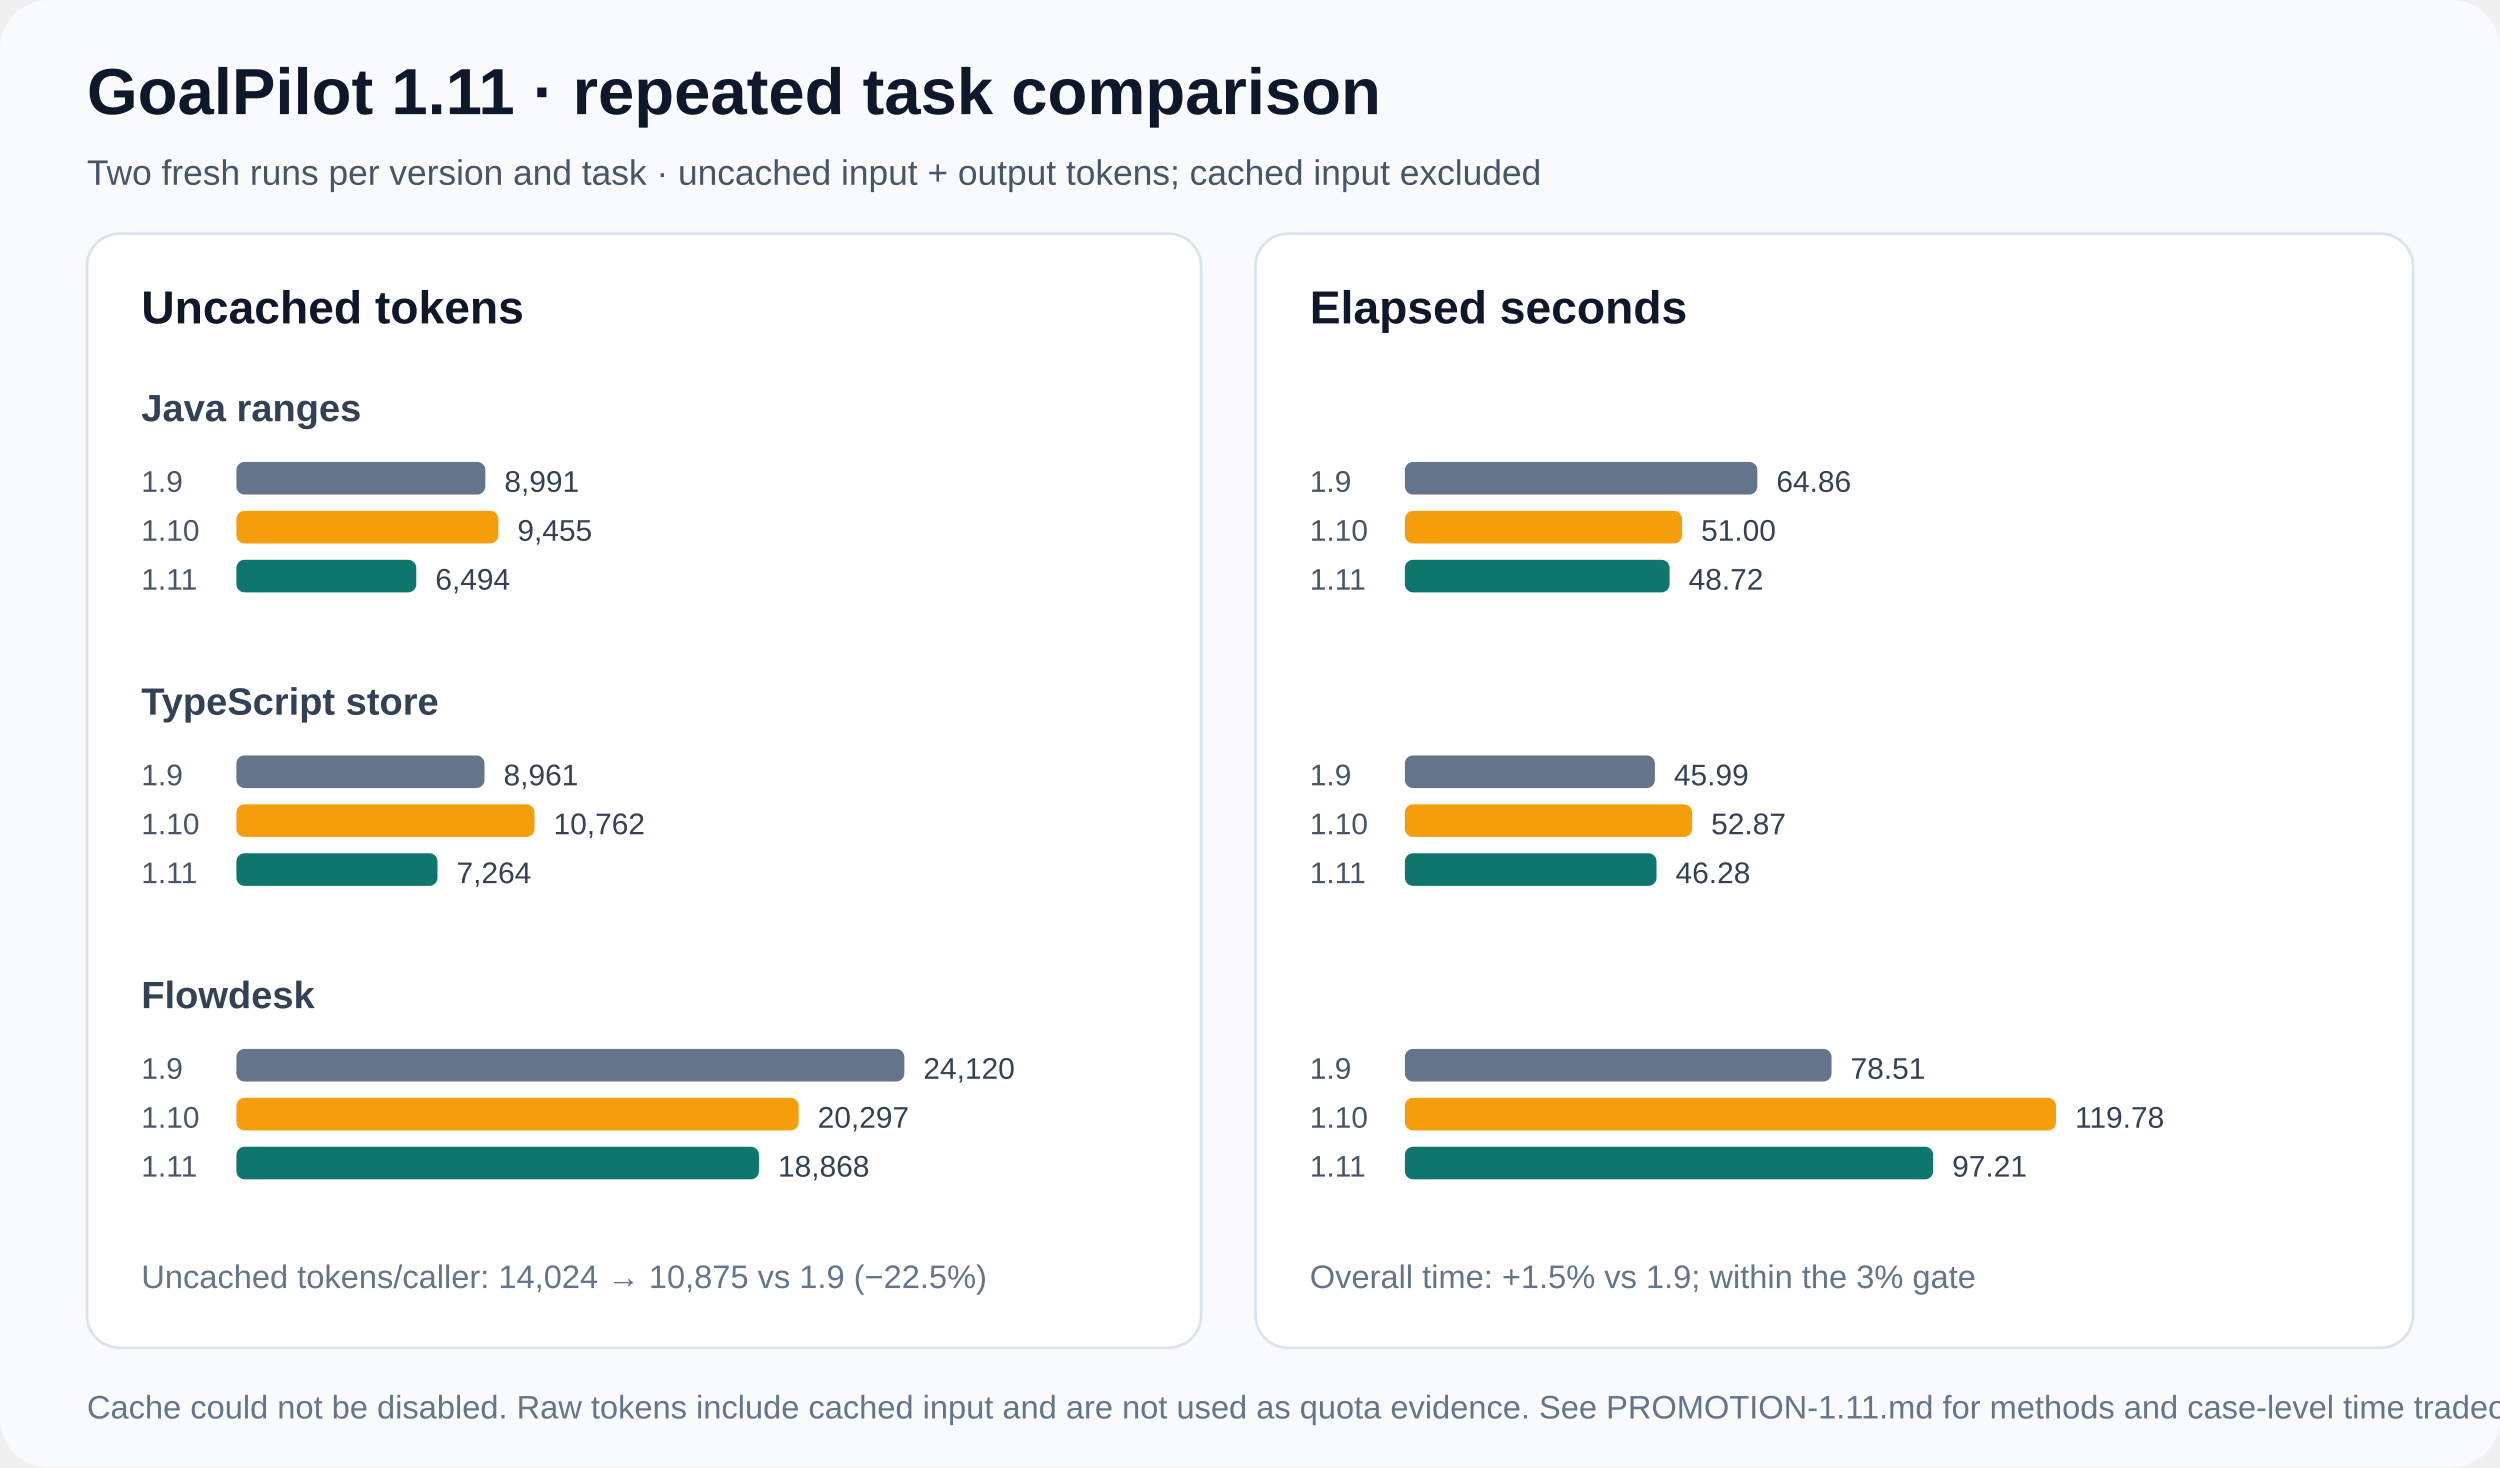
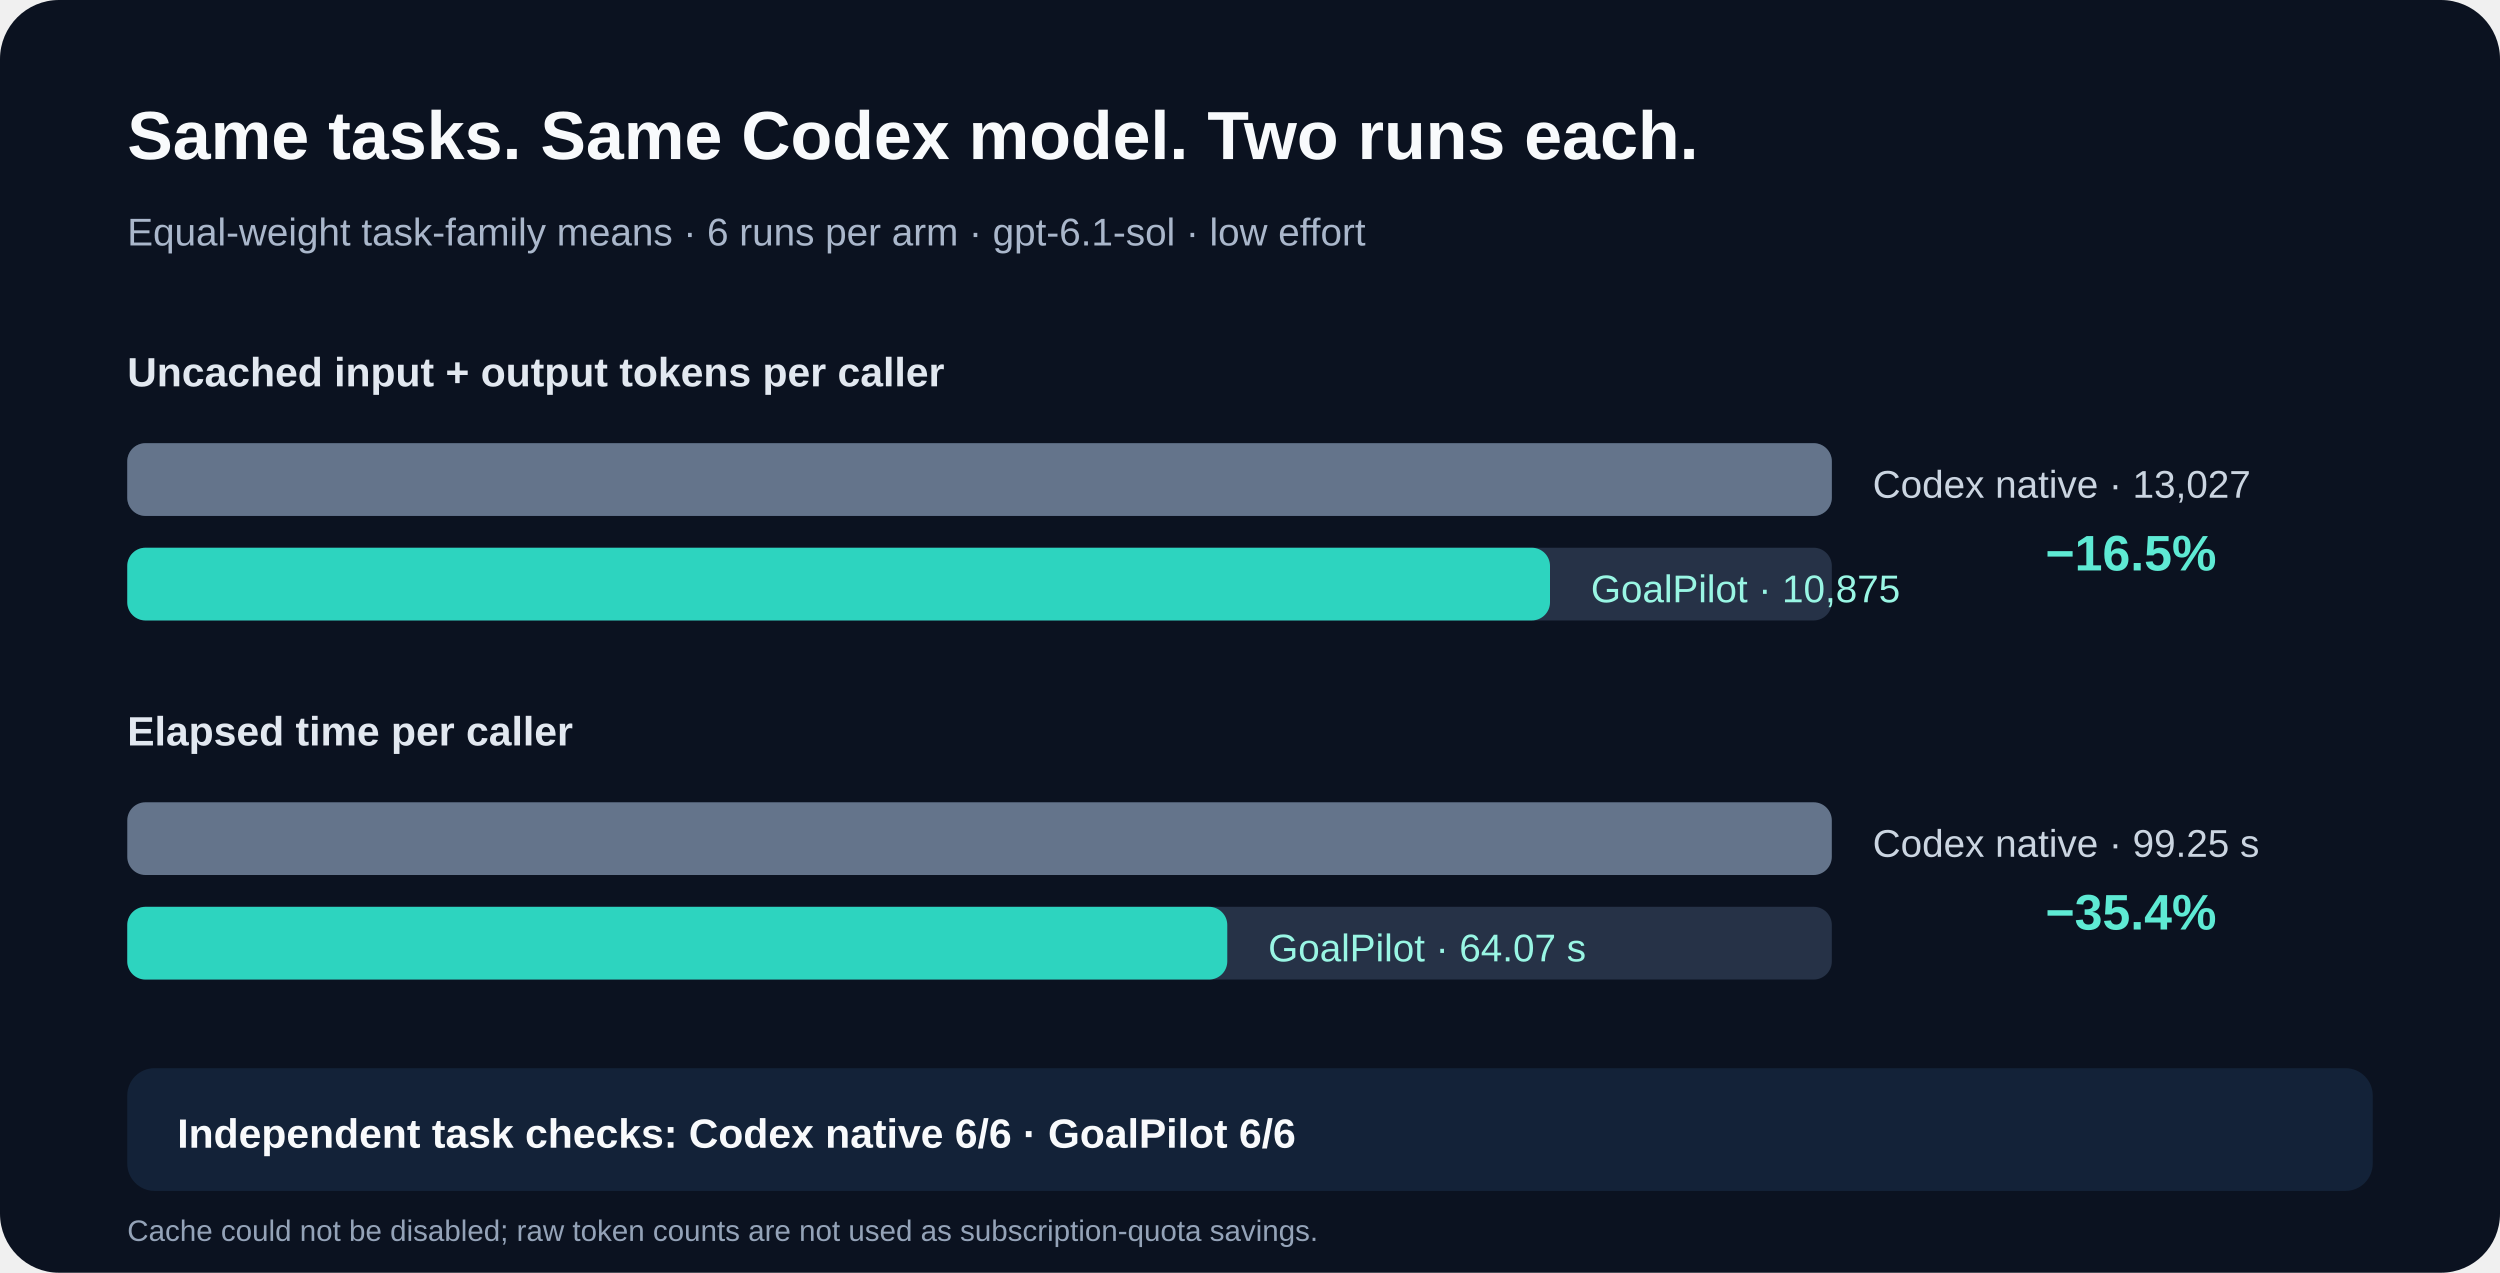
- <svg xmlns="http://www.w3.org/2000/svg" viewBox="0 0 920 540" role="img" aria-labelledby="title desc">
-   <rect width="920" height="540" rx="18" fill="#f8fafc" />
-   <text x="32" y="42" font-family="Arial,sans-serif" font-size="24" font-weight="700" fill="#0f172a">GoalPilot 1.11 · repeated task comparison</text>
-   <text x="32" y="68" font-family="Arial,sans-serif" font-size="13" fill="#475569">Two fresh runs per version and task · uncached input + output tokens; cached input excluded</text>
-   <rect x="32" y="86" width="410" height="410" rx="12" fill="#ffffff" stroke="#dbe3ed" />
-   <rect x="462" y="86" width="426" height="410" rx="12" fill="#ffffff" stroke="#dbe3ed" />
-   <text x="52" y="119" font-family="Arial,sans-serif" font-size="17" font-weight="700" fill="#0f172a">Uncached tokens</text>
-   <text x="482" y="119" font-family="Arial,sans-serif" font-size="17" font-weight="700" fill="#0f172a">Elapsed seconds</text>
-   <text x="52" y="155" font-family="Arial,sans-serif" font-size="14" font-weight="700" fill="#334155">Java ranges</text>
-   <text x="52" y="181" font-family="Arial,sans-serif" font-size="11" fill="#475569">1.9</text>
-   <rect x="87" y="170" width="91.6" height="12" rx="3" fill="#64748b" />
-   <text x="185.6" y="181" font-family="Arial,sans-serif" font-size="11" fill="#334155">8,991</text>
-   <text x="52" y="199" font-family="Arial,sans-serif" font-size="11" fill="#475569">1.10</text>
-   <rect x="87" y="188" width="96.4" height="12" rx="3" fill="#f59e0b" />
-   <text x="190.4" y="199" font-family="Arial,sans-serif" font-size="11" fill="#334155">9,455</text>
-   <text x="52" y="217" font-family="Arial,sans-serif" font-size="11" fill="#475569">1.11</text>
-   <rect x="87" y="206" width="66.2" height="12" rx="3" fill="#0f766e" />
-   <text x="160.2" y="217" font-family="Arial,sans-serif" font-size="11" fill="#334155">6,494</text>
-   <text x="482" y="181" font-family="Arial,sans-serif" font-size="11" fill="#475569">1.9</text>
-   <rect x="517" y="170" width="129.7" height="12" rx="3" fill="#64748b" />
-   <text x="653.7" y="181" font-family="Arial,sans-serif" font-size="11" fill="#334155">64.86</text>
-   <text x="482" y="199" font-family="Arial,sans-serif" font-size="11" fill="#475569">1.10</text>
-   <rect x="517" y="188" width="102.0" height="12" rx="3" fill="#f59e0b" />
-   <text x="626.0" y="199" font-family="Arial,sans-serif" font-size="11" fill="#334155">51.00</text>
-   <text x="482" y="217" font-family="Arial,sans-serif" font-size="11" fill="#475569">1.11</text>
-   <rect x="517" y="206" width="97.4" height="12" rx="3" fill="#0f766e" />
-   <text x="621.4" y="217" font-family="Arial,sans-serif" font-size="11" fill="#334155">48.72</text>
-   <text x="52" y="263" font-family="Arial,sans-serif" font-size="14" font-weight="700" fill="#334155">TypeScript store</text>
-   <text x="52" y="289" font-family="Arial,sans-serif" font-size="11" fill="#475569">1.9</text>
-   <rect x="87" y="278" width="91.3" height="12" rx="3" fill="#64748b" />
-   <text x="185.3" y="289" font-family="Arial,sans-serif" font-size="11" fill="#334155">8,961</text>
-   <text x="52" y="307" font-family="Arial,sans-serif" font-size="11" fill="#475569">1.10</text>
-   <rect x="87" y="296" width="109.7" height="12" rx="3" fill="#f59e0b" />
-   <text x="203.7" y="307" font-family="Arial,sans-serif" font-size="11" fill="#334155">10,762</text>
-   <text x="52" y="325" font-family="Arial,sans-serif" font-size="11" fill="#475569">1.11</text>
-   <rect x="87" y="314" width="74.0" height="12" rx="3" fill="#0f766e" />
-   <text x="168.0" y="325" font-family="Arial,sans-serif" font-size="11" fill="#334155">7,264</text>
-   <text x="482" y="289" font-family="Arial,sans-serif" font-size="11" fill="#475569">1.9</text>
-   <rect x="517" y="278" width="92.0" height="12" rx="3" fill="#64748b" />
-   <text x="616.0" y="289" font-family="Arial,sans-serif" font-size="11" fill="#334155">45.99</text>
-   <text x="482" y="307" font-family="Arial,sans-serif" font-size="11" fill="#475569">1.10</text>
-   <rect x="517" y="296" width="105.7" height="12" rx="3" fill="#f59e0b" />
-   <text x="629.7" y="307" font-family="Arial,sans-serif" font-size="11" fill="#334155">52.87</text>
-   <text x="482" y="325" font-family="Arial,sans-serif" font-size="11" fill="#475569">1.11</text>
-   <rect x="517" y="314" width="92.6" height="12" rx="3" fill="#0f766e" />
-   <text x="616.6" y="325" font-family="Arial,sans-serif" font-size="11" fill="#334155">46.28</text>
-   <text x="52" y="371" font-family="Arial,sans-serif" font-size="14" font-weight="700" fill="#334155">Flowdesk</text>
-   <text x="52" y="397" font-family="Arial,sans-serif" font-size="11" fill="#475569">1.9</text>
-   <rect x="87" y="386" width="245.8" height="12" rx="3" fill="#64748b" />
-   <text x="339.8" y="397" font-family="Arial,sans-serif" font-size="11" fill="#334155">24,120</text>
-   <text x="52" y="415" font-family="Arial,sans-serif" font-size="11" fill="#475569">1.10</text>
-   <rect x="87" y="404" width="206.9" height="12" rx="3" fill="#f59e0b" />
-   <text x="300.9" y="415" font-family="Arial,sans-serif" font-size="11" fill="#334155">20,297</text>
-   <text x="52" y="433" font-family="Arial,sans-serif" font-size="11" fill="#475569">1.11</text>
-   <rect x="87" y="422" width="192.3" height="12" rx="3" fill="#0f766e" />
-   <text x="286.3" y="433" font-family="Arial,sans-serif" font-size="11" fill="#334155">18,868</text>
-   <text x="482" y="397" font-family="Arial,sans-serif" font-size="11" fill="#475569">1.9</text>
-   <rect x="517" y="386" width="157.0" height="12" rx="3" fill="#64748b" />
-   <text x="681.0" y="397" font-family="Arial,sans-serif" font-size="11" fill="#334155">78.51</text>
-   <text x="482" y="415" font-family="Arial,sans-serif" font-size="11" fill="#475569">1.10</text>
-   <rect x="517" y="404" width="239.6" height="12" rx="3" fill="#f59e0b" />
-   <text x="763.6" y="415" font-family="Arial,sans-serif" font-size="11" fill="#334155">119.78</text>
-   <text x="482" y="433" font-family="Arial,sans-serif" font-size="11" fill="#475569">1.11</text>
-   <rect x="517" y="422" width="194.4" height="12" rx="3" fill="#0f766e" />
-   <text x="718.4" y="433" font-family="Arial,sans-serif" font-size="11" fill="#334155">97.21</text>
-   <text x="52" y="474" font-family="Arial,sans-serif" font-size="12" fill="#64748b">Uncached tokens/caller: 14,024 → 10,875 vs 1.9 (−22.5%)</text>
-   <text x="482" y="474" font-family="Arial,sans-serif" font-size="12" fill="#64748b">Overall time: +1.5% vs 1.9; within the 3% gate</text>
-   <text x="32" y="522" font-family="Arial,sans-serif" font-size="12" fill="#64748b">Cache could not be disabled. Raw tokens include cached input and are not used as quota evidence. See PROMOTION-1.11.md for methods and case-level time tradeoff.</text>
+ <svg xmlns="http://www.w3.org/2000/svg" width="1100" height="560" viewBox="0 0 1100 560" role="img" aria-labelledby="title desc">
+   <rect width="1100" height="560" rx="26" fill="#0b1220" />
+   <text x="56" y="70" fill="#f8fafc" font-family="Arial,sans-serif" font-size="30" font-weight="700">Same tasks. Same Codex model. Two runs each.</text>
+   <text x="56" y="108" fill="#aab7cb" font-family="Arial,sans-serif" font-size="17">Equal-weight task-family means · 6 runs per arm · gpt-6.1-sol · low effort</text>
+   <text x="56" y="170" fill="#e2e8f0" font-family="Arial,sans-serif" font-size="18" font-weight="700">Uncached input + output tokens per caller</text>
+   <rect x="56" y="195" width="750" height="32" rx="8" fill="#263247" />
+   <rect x="56" y="195" width="750" height="32" rx="8" fill="#64748b" />
+   <text x="824" y="219" fill="#cbd5e1" font-family="Arial,sans-serif" font-size="17">Codex native · 13,027</text>
+   <rect x="56" y="241" width="750" height="32" rx="8" fill="#263247" />
+   <rect x="56" y="241" width="626" height="32" rx="8" fill="#2dd4bf" />
+   <text x="700" y="265" fill="#99f6e4" font-family="Arial,sans-serif" font-size="17">GoalPilot · 10,875</text>
+   <text x="900" y="251" fill="#5eead4" font-family="Arial,sans-serif" font-size="22" font-weight="700">−16.5%</text>
+   <text x="56" y="328" fill="#e2e8f0" font-family="Arial,sans-serif" font-size="18" font-weight="700">Elapsed time per caller</text>
+   <rect x="56" y="353" width="750" height="32" rx="8" fill="#64748b" />
+   <text x="824" y="377" fill="#cbd5e1" font-family="Arial,sans-serif" font-size="17">Codex native · 99.25 s</text>
+   <rect x="56" y="399" width="750" height="32" rx="8" fill="#263247" />
+   <rect x="56" y="399" width="484" height="32" rx="8" fill="#2dd4bf" />
+   <text x="558" y="423" fill="#99f6e4" font-family="Arial,sans-serif" font-size="17">GoalPilot · 64.07 s</text>
+   <text x="900" y="409" fill="#5eead4" font-family="Arial,sans-serif" font-size="22" font-weight="700">−35.4%</text>
+   <rect x="56" y="470" width="988" height="54" rx="12" fill="#132238" />
+   <text x="78" y="505" fill="#f8fafc" font-family="Arial,sans-serif" font-size="18" font-weight="700">Independent task checks: Codex native 6/6 · GoalPilot 6/6</text>
+   <text x="56" y="546" fill="#94a3b8" font-family="Arial,sans-serif" font-size="13">Cache could not be disabled; raw token counts are not used as subscription-quota savings.</text>
</svg>
